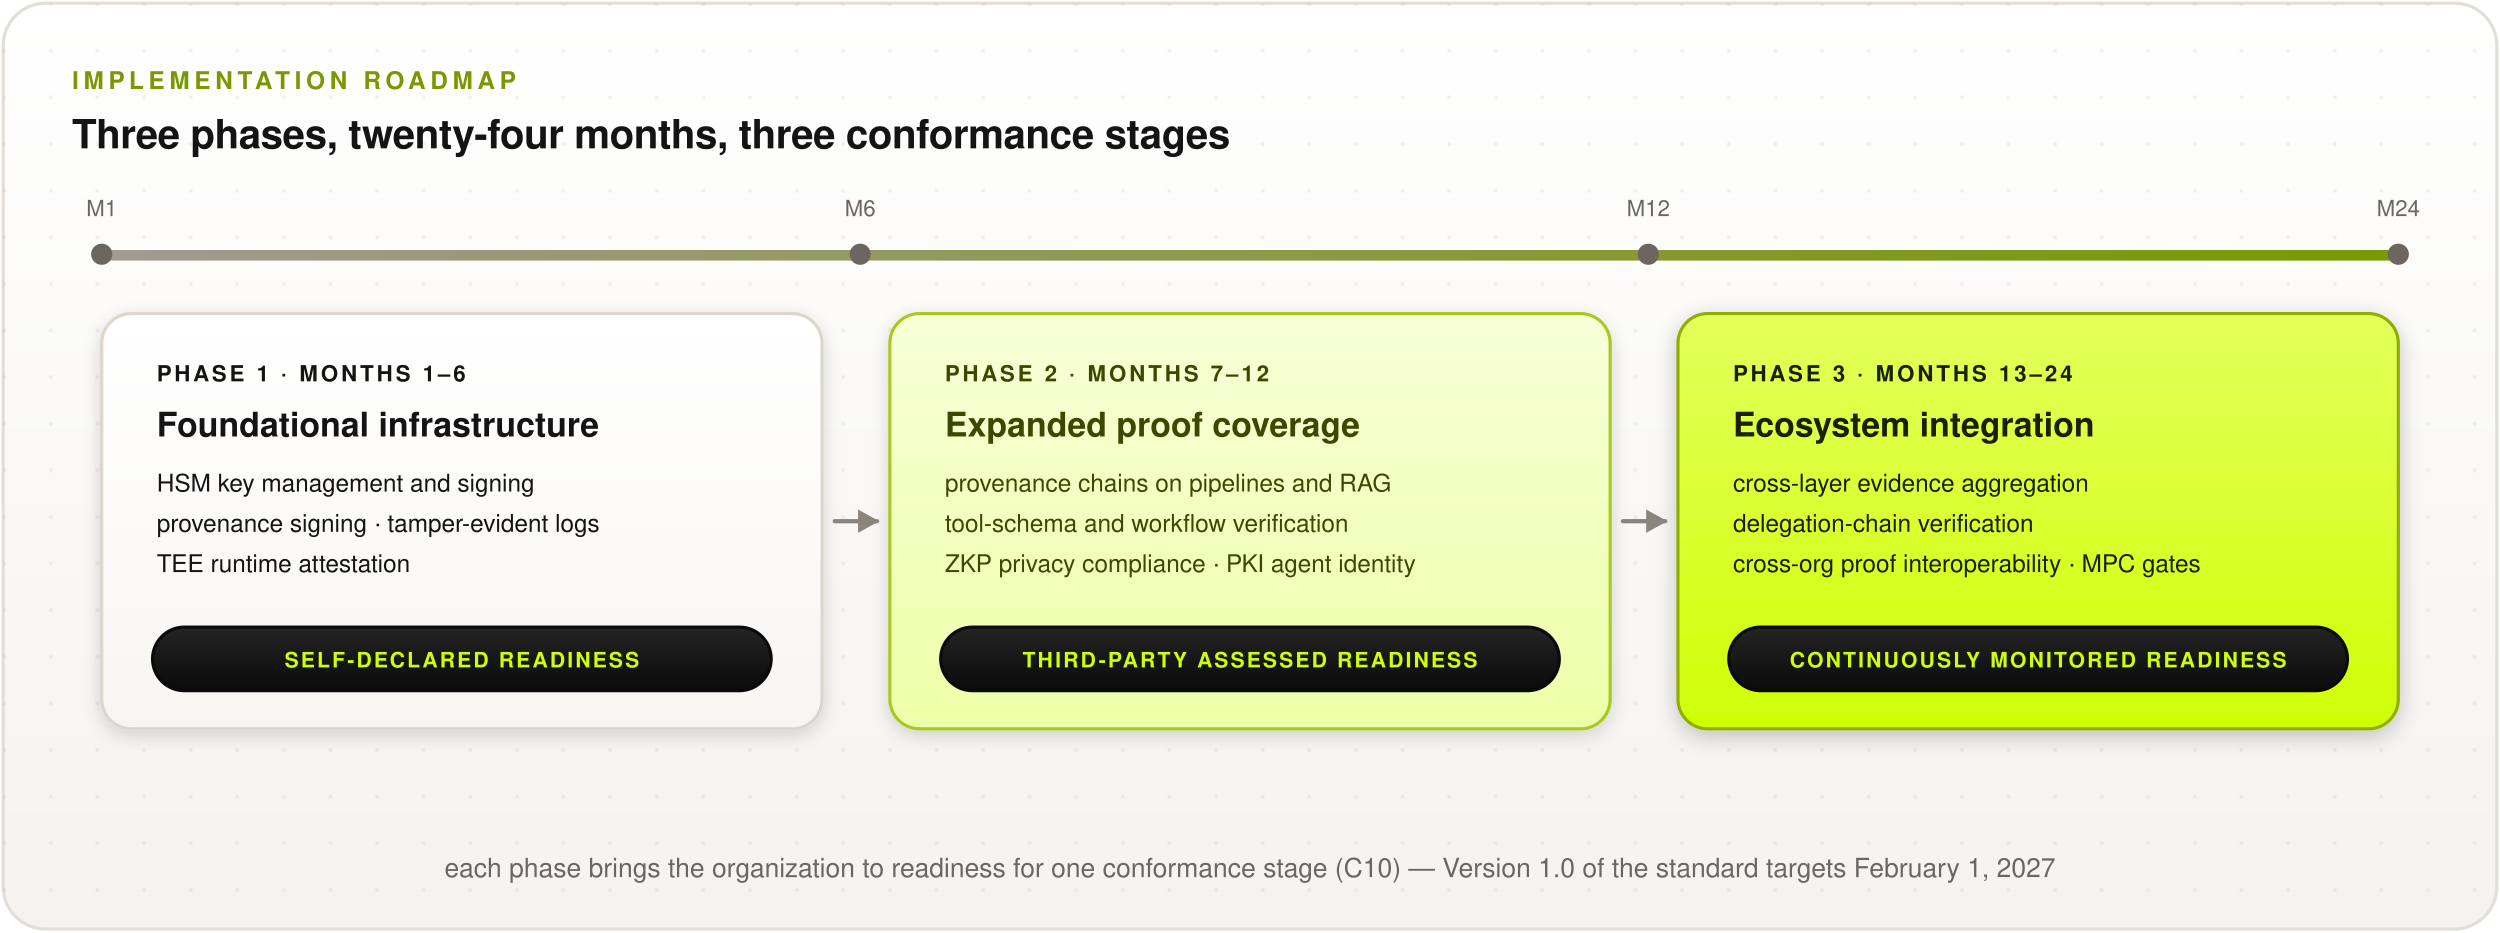
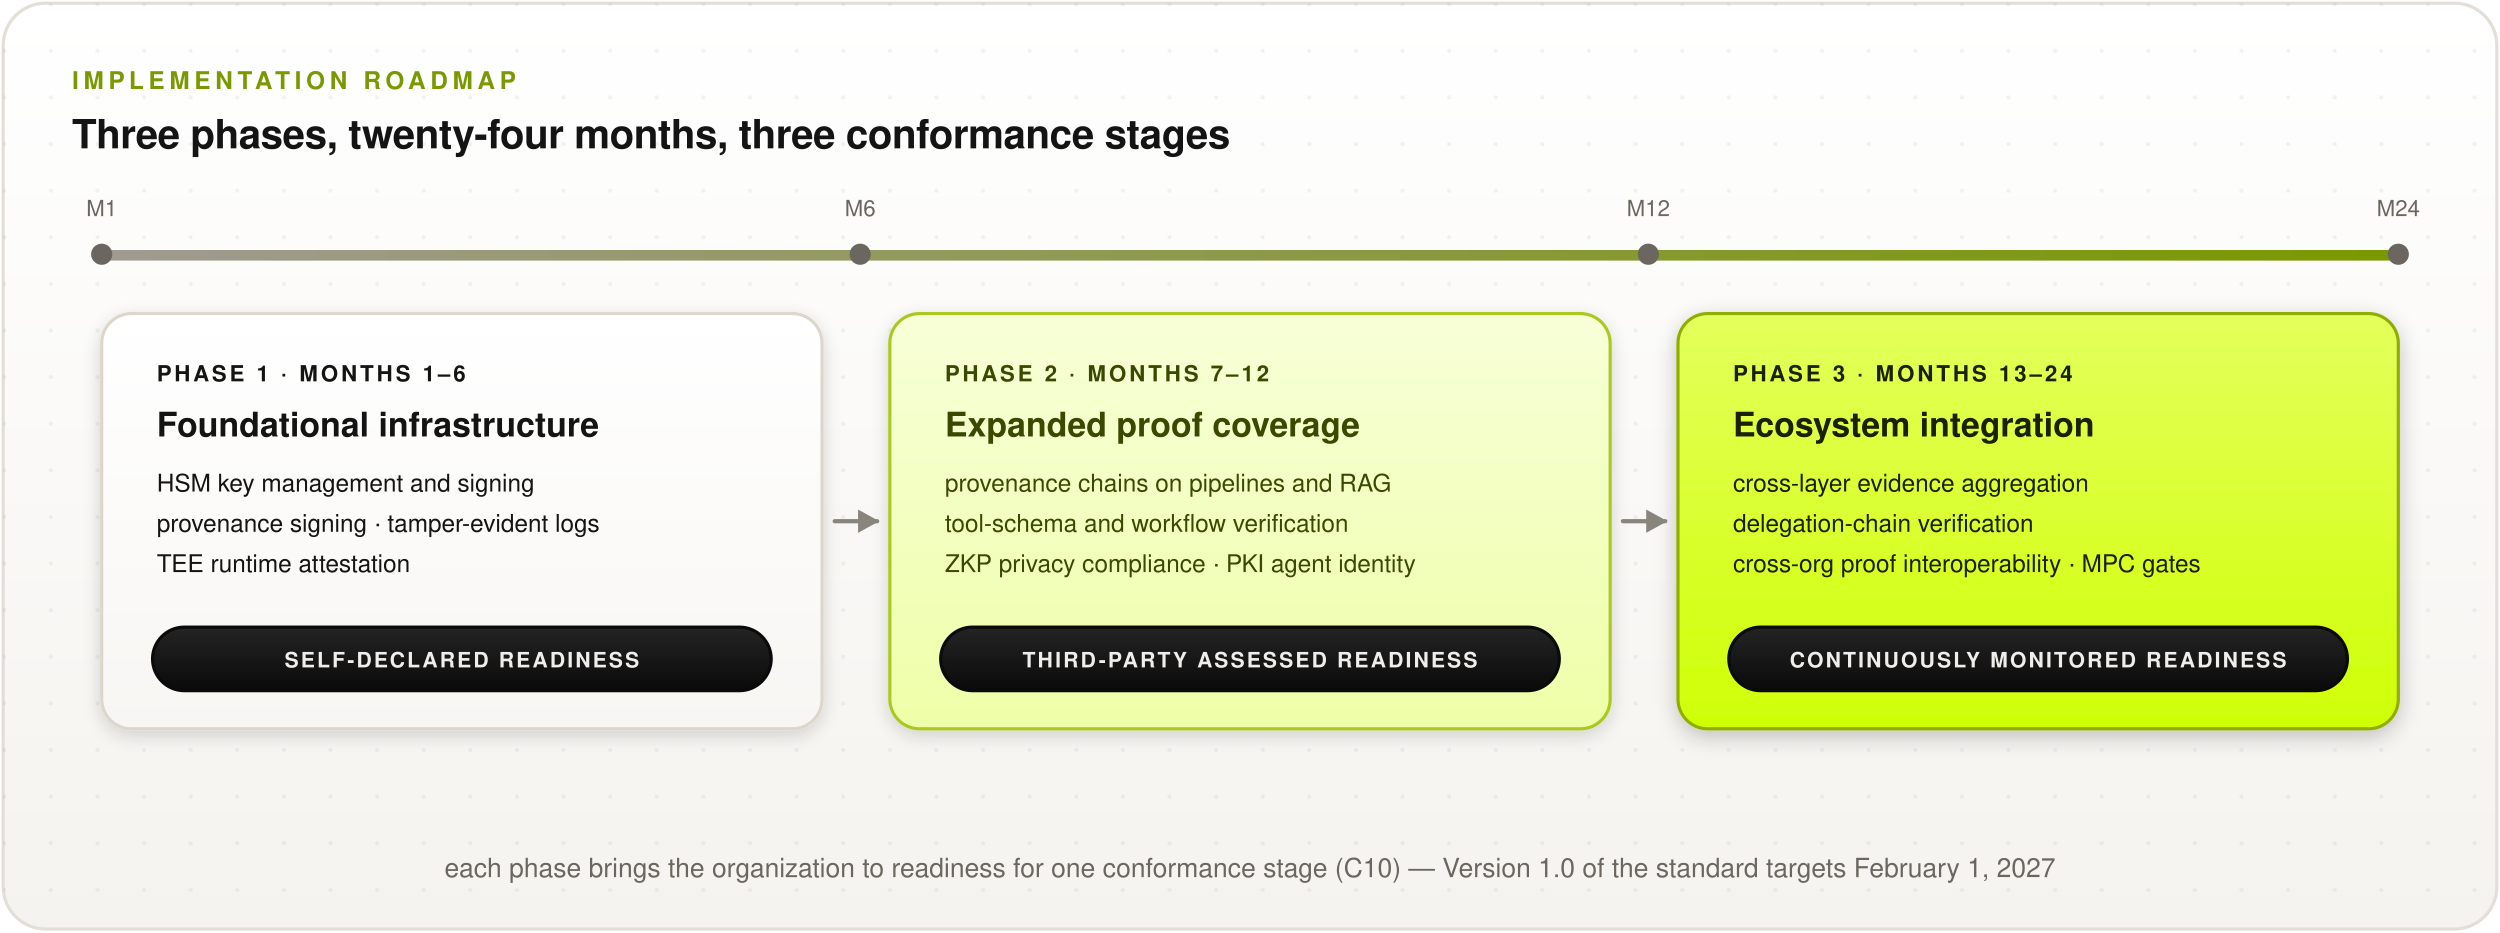
<svg xmlns="http://www.w3.org/2000/svg" width="1180" height="440" viewBox="0 0 1180 440" font-family="Montserrat,'Source Sans 3',-apple-system,'Segoe UI',Helvetica,Arial,sans-serif">
  <defs>
    <linearGradient id="gPanel" x1="0" y1="0" x2="0" y2="1">
      <stop offset="0" stop-color="#ffffff" />
      <stop offset="1" stop-color="#f5f3ef" />
    </linearGradient>
    <linearGradient id="gCard" x1="0" y1="0" x2="0" y2="1">
      <stop offset="0" stop-color="#ffffff" />
      <stop offset="1" stop-color="#f8f6f3" />
    </linearGradient>
    <linearGradient id="gWarm" x1="0" y1="0" x2="0" y2="1">
      <stop offset="0" stop-color="#efece6" />
      <stop offset="1" stop-color="#e6e2da" />
    </linearGradient>
    <linearGradient id="gLime" x1="0" y1="0" x2="0" y2="1">
      <stop offset="0" stop-color="#e4ff5c" />
      <stop offset="1" stop-color="#cfff04" />
    </linearGradient>
    <linearGradient id="gTint" x1="0" y1="0" x2="0" y2="1">
      <stop offset="0" stop-color="#f8ffd8" />
      <stop offset="1" stop-color="#eeffa8" />
    </linearGradient>
    <linearGradient id="gRed" x1="0" y1="0" x2="0" y2="1">
      <stop offset="0" stop-color="#ffeced" />
      <stop offset="1" stop-color="#ffdcde" />
    </linearGradient>
    <linearGradient id="gInk" x1="0" y1="0" x2="0" y2="1">
      <stop offset="0" stop-color="#242424" />
      <stop offset="1" stop-color="#0a0a0a" />
    </linearGradient>
    <linearGradient id="gGate" x1="0" y1="0" x2="0" y2="1">
      <stop offset="0" stop-color="#242424" />
      <stop offset="1" stop-color="#0a0a0a" />
    </linearGradient>
    <filter id="fShadow" x="-30%" y="-30%" width="160%" height="170%">
      <feDropShadow dx="0" dy="2.5" stdDeviation="4" flood-color="#000000" flood-opacity="0.16" />
    </filter>
    <filter id="fGlow" x="-60%" y="-60%" width="220%" height="220%">
      <feDropShadow dx="0" dy="3" stdDeviation="5" flood-color="#000000" flood-opacity="0.22" />
    </filter>
    <pattern id="pGrid" width="22" height="22" patternUnits="userSpaceOnUse">
      <circle cx="2" cy="2" r="1" fill="#0a0a0a" opacity="0.05" />
    </pattern>
  </defs>
  <rect x="1.5" y="1.5" width="1177" height="437" rx="20" fill="url(#gPanel)" stroke="#e3ded7" stroke-width="1.5" />
  <rect x="1.5" y="1.5" width="1177" height="437" rx="20" fill="url(#pGrid)" />
  <text x="34" y="42" font-size="11.5" font-weight="700" letter-spacing="2.2" fill="#7a9900">IMPLEMENTATION ROADMAP</text>
  <text x="34" y="70" font-size="19" font-weight="700" letter-spacing="-0.2" fill="#141414">Three phases, twenty-four months, three conformance stages</text>
  <defs>
    <linearGradient id="gTime" x1="0" y1="0" x2="1" y2="0">
      <stop offset="0" stop-color="#a09a91" />
      <stop offset="1" stop-color="#7a9900" />
    </linearGradient>
  </defs>
  <rect x="48" y="118" width="1084" height="5" rx="2.5" fill="url(#gTime)" />
  <circle cx="48" cy="120" r="5" fill="#6b665f" />
  <text x="48" y="102" font-size="10.5" fill="#6b665f" text-anchor="middle">M1</text>
  <circle cx="406" cy="120" r="5" fill="#6b665f" />
  <text x="406" y="102" font-size="10.5" fill="#6b665f" text-anchor="middle">M6</text>
  <circle cx="778" cy="120" r="5" fill="#6b665f" />
  <text x="778" y="102" font-size="10.5" fill="#6b665f" text-anchor="middle">M12</text>
  <circle cx="1132" cy="120" r="5" fill="#6b665f" />
  <text x="1132" y="102" font-size="10.5" fill="#6b665f" text-anchor="middle">M24</text>
  <rect x="48" y="148" width="340" height="196" rx="14" fill="url(#gCard)" stroke="#dcd6cd" stroke-width="1.5" filter="url(#fShadow)" />
  <text x="74" y="180" font-size="10.5" fill="#141414" text-anchor="start" font-weight="700" letter-spacing="1.4">PHASE 1 · MONTHS 1–6</text>
  <text x="74" y="206" font-size="16" fill="#141414" text-anchor="start" font-weight="700">Foundational infrastructure</text>
  <text x="74" y="232" font-size="11.5" fill="#141414" text-anchor="start">HSM key management and signing</text>
  <text x="74" y="251" font-size="11.5" fill="#141414" text-anchor="start">provenance signing · tamper-evident logs</text>
  <text x="74" y="270" font-size="11.5" fill="#141414" text-anchor="start">TEE runtime attestation</text>
  <rect x="72" y="296" width="292" height="30" rx="15" fill="url(#gInk)" stroke="#0a0a0a" stroke-width="1.5" />
-   <text x="218.0" y="315" font-size="10" fill="#cfff04" text-anchor="middle" font-weight="700" letter-spacing="1">SELF-DECLARED READINESS</text>
+   <text x="218.0" y="315" font-size="10" fill="#f0edea" text-anchor="middle" font-weight="700" letter-spacing="1">SELF-DECLARED READINESS</text>
  <rect x="420" y="148" width="340" height="196" rx="14" fill="url(#gTint)" stroke="#a9c920" stroke-width="1.5" filter="url(#fShadow)" />
  <text x="446" y="180" font-size="10.5" fill="#3a4900" text-anchor="start" font-weight="700" letter-spacing="1.4">PHASE 2 · MONTHS 7–12</text>
  <text x="446" y="206" font-size="16" fill="#3a4900" text-anchor="start" font-weight="700">Expanded proof coverage</text>
  <text x="446" y="232" font-size="11.5" fill="#3a4900" text-anchor="start">provenance chains on pipelines and RAG</text>
  <text x="446" y="251" font-size="11.5" fill="#3a4900" text-anchor="start">tool-schema and workflow verification</text>
  <text x="446" y="270" font-size="11.5" fill="#3a4900" text-anchor="start">ZKP privacy compliance · PKI agent identity</text>
  <rect x="444" y="296" width="292" height="30" rx="15" fill="url(#gInk)" stroke="#0a0a0a" stroke-width="1.5" />
-   <text x="590.0" y="315" font-size="10" fill="#cfff04" text-anchor="middle" font-weight="700" letter-spacing="1">THIRD-PARTY ASSESSED READINESS</text>
+   <text x="590.0" y="315" font-size="10" fill="#f0edea" text-anchor="middle" font-weight="700" letter-spacing="1">THIRD-PARTY ASSESSED READINESS</text>
  <rect x="792" y="148" width="340" height="196" rx="14" fill="url(#gLime)" stroke="#8fae00" stroke-width="1.5" filter="url(#fGlow)" />
  <text x="818" y="180" font-size="10.5" fill="#1a2000" text-anchor="start" font-weight="700" letter-spacing="1.4">PHASE 3 · MONTHS 13–24</text>
  <text x="818" y="206" font-size="16" fill="#1a2000" text-anchor="start" font-weight="700">Ecosystem integration</text>
  <text x="818" y="232" font-size="11.5" fill="#1a2000" text-anchor="start">cross-layer evidence aggregation</text>
  <text x="818" y="251" font-size="11.5" fill="#1a2000" text-anchor="start">delegation-chain verification</text>
  <text x="818" y="270" font-size="11.5" fill="#1a2000" text-anchor="start">cross-org proof interoperability · MPC gates</text>
  <rect x="816" y="296" width="292" height="30" rx="15" fill="url(#gInk)" stroke="#0a0a0a" stroke-width="1.5" />
-   <text x="962.0" y="315" font-size="10" fill="#cfff04" text-anchor="middle" font-weight="700" letter-spacing="1">CONTINUOUSLY MONITORED READINESS</text>
+   <text x="962.0" y="315" font-size="10" fill="#f0edea" text-anchor="middle" font-weight="700" letter-spacing="1">CONTINUOUSLY MONITORED READINESS</text>
  <line x1="394" y1="246" x2="414" y2="246" stroke="#8a857c" stroke-width="2" stroke-linecap="round" />
  <polygon points="415,246 405,240.5 405,251.5" fill="#8a857c" />
  <line x1="766" y1="246" x2="786" y2="246" stroke="#8a857c" stroke-width="2" stroke-linecap="round" />
  <polygon points="787,246 777,240.5 777,251.5" fill="#8a857c" />
  <text x="590.0" y="414" font-size="12.5" fill="#6b665f" text-anchor="middle">each phase brings the organization to readiness for one conformance stage (C10) — Version 1.0 of the standard targets February 1, 2027</text>
</svg>
